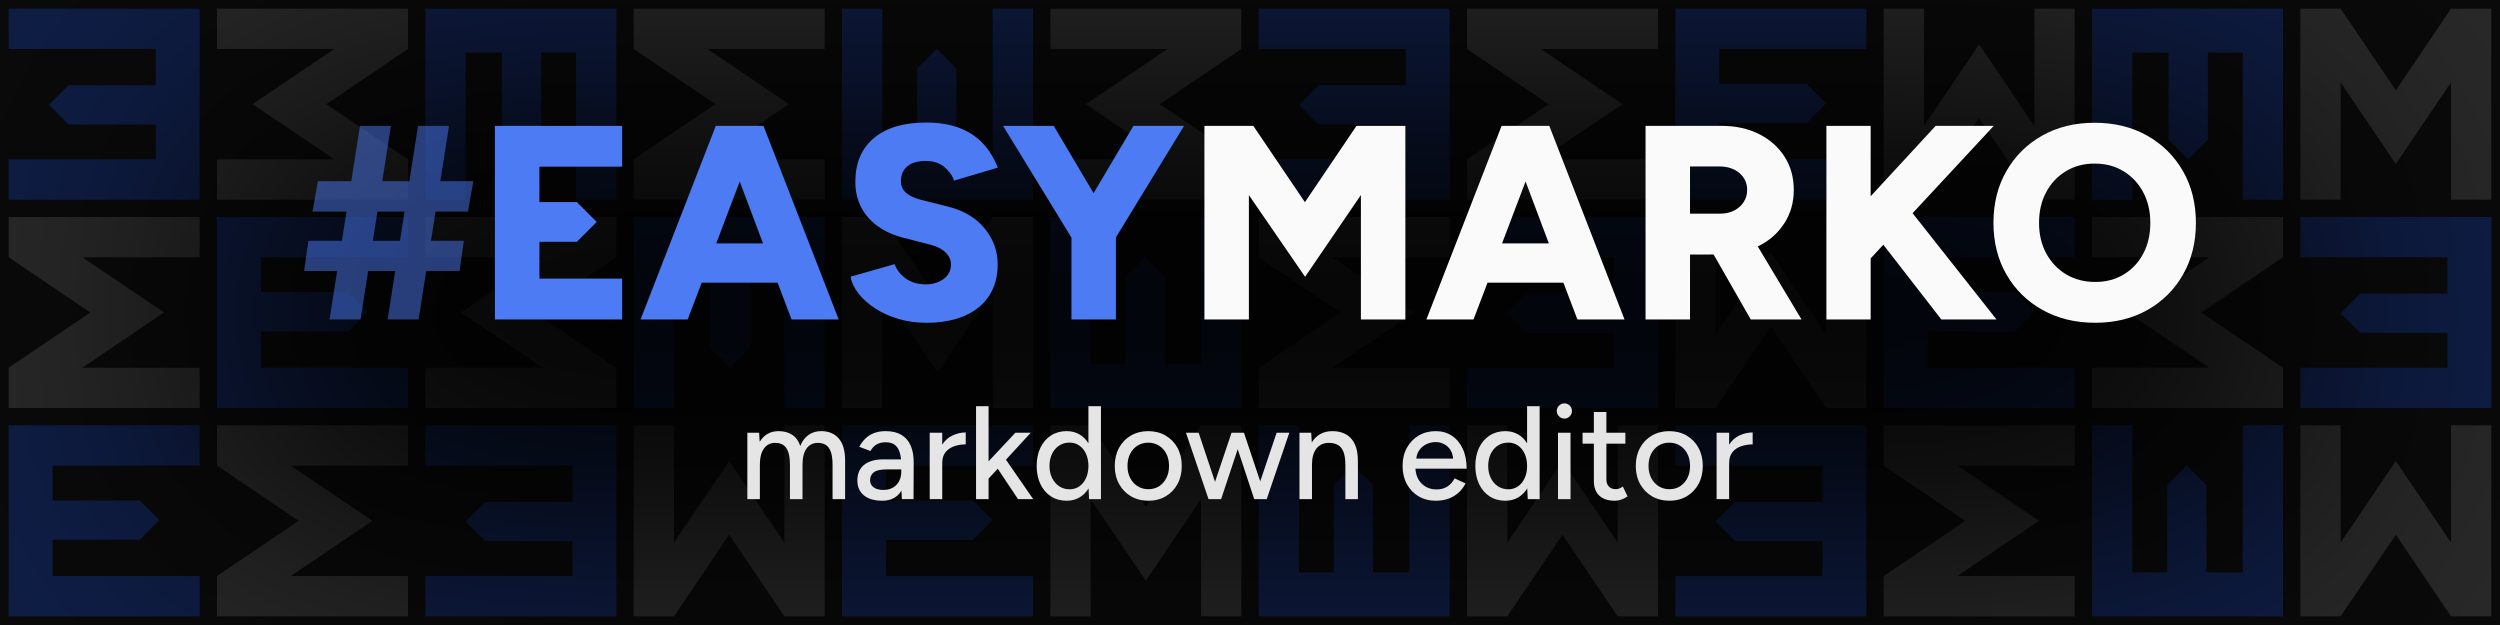
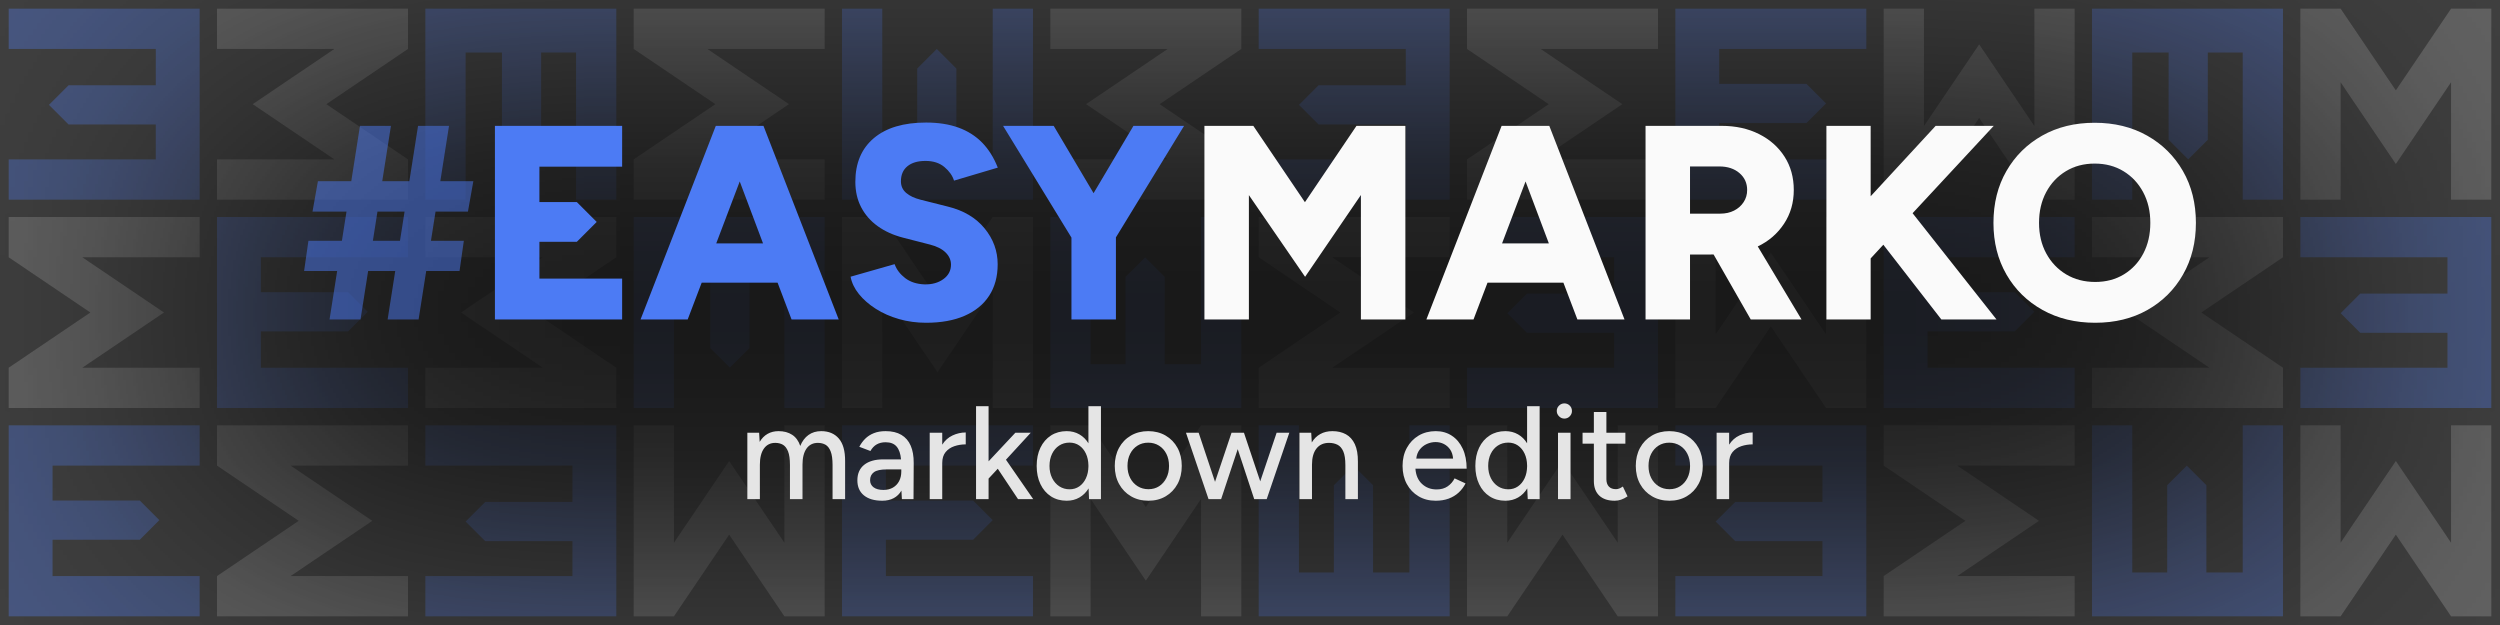
<svg xmlns="http://www.w3.org/2000/svg" viewBox="0 0 1600 400">
  <filter id="soften" x="-50%" y="-100%" width="200%" height="300%">
    <feGaussianBlur stdDeviation="110" />
  </filter>
-   <rect width="1600" height="400" fill="#0a0a0a" />
-   <g opacity="0.25">
-     <defs>
-       <path id="e" fill="#1f5dff" d="M-350-350H350v147.6H-189.2V-74.4H130.6L202.4 -2.6L130.6 69.2H-189.2V202.4H350v147.6H-350z" />
-       <path id="m" fill="#888" d="M-350 350V-350h147.6L0 -50.6L202.4 -350H350V350H202.4V-80.2L0 219.2L-202.4 -80.2V350z" />
-     </defs>
-     <use href="#e" transform="translate(66.66667 66.66667) rotate(180) scale(0.1746)" />
-     <use href="#m" transform="translate(200 66.66667) rotate(90) scale(0.1746)" />
-     <use href="#e" transform="translate(333.3333 66.66667) rotate(90) scale(0.1746)" />
-     <use href="#m" transform="translate(466.6667 66.66667) rotate(270) scale(0.1746)" />
-     <use href="#e" transform="translate(600 66.66667) rotate(270) scale(0.1746)" />
-     <use href="#m" transform="translate(733.3333 66.66667) rotate(90) scale(0.1746)" />
-     <use href="#e" transform="translate(866.6667 66.66667) rotate(180) scale(0.1746)" />
-     <use href="#m" transform="translate(1000 66.66667) rotate(270) scale(0.1746)" />
-     <use href="#e" transform="translate(1133.333 66.66667) scale(0.1746)" />
-     <use href="#m" transform="translate(1266.667 66.66667) rotate(180) scale(0.1746)" />
-     <use href="#e" transform="translate(1400 66.66667) rotate(90) scale(0.1746)" />
-     <use href="#m" transform="translate(1533.333 66.66667) scale(0.1746)" />
-     <use href="#m" transform="translate(66.66667 200) rotate(270) scale(0.1746)" />
-     <use href="#e" transform="translate(200 200) scale(0.1746)" />
-     <use href="#m" transform="translate(333.3333 200) rotate(90) scale(0.1746)" />
-     <use href="#e" transform="translate(466.6667 200) rotate(90) scale(0.1746)" />
-     <use href="#m" transform="translate(600 200) scale(0.1746)" />
-     <use href="#e" transform="translate(733.3333 200) rotate(270) scale(0.1746)" />
-     <use href="#m" transform="translate(866.6667 200) rotate(270) scale(0.1746)" />
-     <use href="#e" transform="translate(1000 200) rotate(180) scale(0.1746)" />
-     <use href="#m" transform="translate(1133.333 200) rotate(180) scale(0.1746)" />
-     <use href="#e" transform="translate(1266.667 200) scale(0.1746)" />
-     <use href="#m" transform="translate(1400 200) rotate(90) scale(0.1746)" />
-     <use href="#e" transform="translate(1533.333 200) rotate(180) scale(0.1746)" />
-     <use href="#e" transform="translate(66.66667 333.3333) scale(0.1746)" />
-     <use href="#m" transform="translate(200 333.3333) rotate(270) scale(0.1746)" />
-     <use href="#e" transform="translate(333.3333 333.3333) rotate(180) scale(0.1746)" />
-     <use href="#m" transform="translate(466.6667 333.3333) rotate(180) scale(0.1746)" />
-     <use href="#e" transform="translate(600 333.3333) scale(0.1746)" />
-     <use href="#m" transform="translate(733.3333 333.3333) scale(0.1746)" />
-     <use href="#e" transform="translate(866.6667 333.3333) rotate(270) scale(0.1746)" />
-     <use href="#m" transform="translate(1000 333.3333) rotate(180) scale(0.1746)" />
-     <use href="#e" transform="translate(1133.333 333.3333) rotate(180) scale(0.1746)" />
-     <use href="#m" transform="translate(1266.667 333.3333) rotate(270) scale(0.1746)" />
-     <use href="#e" transform="translate(1400 333.3333) rotate(270) scale(0.1746)" />
-     <use href="#m" transform="translate(1533.333 333.3333) rotate(180) scale(0.1746)" />
+   <g opacity="0.75">
+     <rect width="1600" height="400" fill="#000" />
+     <g opacity="0.35">
+       <defs>
+         <path id="e" fill="#1f5dff" d="M-350-350H350v147.6H-189.2V-74.4H130.6L202.4 -2.6L130.6 69.2H-189.2V202.4H350v147.6H-350z" />
+         <path id="m" fill="#888" d="M-350 350V-350h147.6L0 -50.6L202.4 -350H350V350H202.4V-80.2L0 219.2L-202.4 -80.2V350z" />
+       </defs>
+       <use href="#e" transform="translate(66.66667 66.66667) rotate(180) scale(0.1746)" />
+       <use href="#m" transform="translate(200 66.66667) rotate(90) scale(0.1746)" />
+       <use href="#e" transform="translate(333.3333 66.66667) rotate(90) scale(0.1746)" />
+       <use href="#m" transform="translate(466.6667 66.66667) rotate(270) scale(0.1746)" />
+       <use href="#e" transform="translate(600 66.66667) rotate(270) scale(0.1746)" />
+       <use href="#m" transform="translate(733.3333 66.66667) rotate(90) scale(0.1746)" />
+       <use href="#e" transform="translate(866.6667 66.66667) rotate(180) scale(0.1746)" />
+       <use href="#m" transform="translate(1000 66.66667) rotate(270) scale(0.1746)" />
+       <use href="#e" transform="translate(1133.333 66.66667) scale(0.1746)" />
+       <use href="#m" transform="translate(1266.667 66.66667) rotate(180) scale(0.1746)" />
+       <use href="#e" transform="translate(1400 66.66667) rotate(90) scale(0.1746)" />
+       <use href="#m" transform="translate(1533.333 66.66667) scale(0.1746)" />
+       <use href="#m" transform="translate(66.66667 200) rotate(270) scale(0.1746)" />
+       <use href="#e" transform="translate(200 200) scale(0.1746)" />
+       <use href="#m" transform="translate(333.3333 200) rotate(90) scale(0.1746)" />
+       <use href="#e" transform="translate(466.6667 200) rotate(90) scale(0.1746)" />
+       <use href="#m" transform="translate(600 200) scale(0.1746)" />
+       <use href="#e" transform="translate(733.3333 200) rotate(270) scale(0.1746)" />
+       <use href="#m" transform="translate(866.6667 200) rotate(270) scale(0.1746)" />
+       <use href="#e" transform="translate(1000 200) rotate(180) scale(0.1746)" />
+       <use href="#m" transform="translate(1133.333 200) rotate(180) scale(0.1746)" />
+       <use href="#e" transform="translate(1266.667 200) scale(0.1746)" />
+       <use href="#m" transform="translate(1400 200) rotate(90) scale(0.1746)" />
+       <use href="#e" transform="translate(1533.333 200) rotate(180) scale(0.1746)" />
+       <use href="#e" transform="translate(66.66667 333.3333) scale(0.1746)" />
+       <use href="#m" transform="translate(200 333.3333) rotate(270) scale(0.1746)" />
+       <use href="#e" transform="translate(333.3333 333.3333) rotate(180) scale(0.1746)" />
+       <use href="#m" transform="translate(466.6667 333.3333) rotate(180) scale(0.1746)" />
+       <use href="#e" transform="translate(600 333.3333) scale(0.1746)" />
+       <use href="#m" transform="translate(733.3333 333.3333) scale(0.1746)" />
+       <use href="#e" transform="translate(866.6667 333.3333) rotate(270) scale(0.1746)" />
+       <use href="#m" transform="translate(1000 333.3333) rotate(180) scale(0.1746)" />
+       <use href="#e" transform="translate(1133.333 333.3333) rotate(180) scale(0.1746)" />
+       <use href="#m" transform="translate(1266.667 333.3333) rotate(270) scale(0.1746)" />
+       <use href="#e" transform="translate(1400 333.3333) rotate(270) scale(0.1746)" />
+       <use href="#m" transform="translate(1533.333 333.3333) rotate(180) scale(0.1746)" />
+     </g>
+     <rect x="140" y="40" width="1320" height="320" fill="#000" fill-opacity="0.7" filter="url(#soften)" />
  </g>
-   <rect x="140" y="40" width="1320" height="320" fill="#000" fill-opacity="0.95" filter="url(#soften)" />
+   <rect x="140" y="40" width="1320" height="320" fill="#000" fill-opacity="0.7" filter="url(#soften)" />
  <path fill="#4c7bf4" fill-opacity="0.5" d="M248.08 204.45L267.55 80.55L287.37 80.55L267.9 204.45L248.08 204.45ZM194.62 173.44L197.39 154.11L296.86 154.11L294.1 173.44L194.62 173.44ZM210.91 204.45L230.38 80.55L250.2 80.55L230.73 204.45L210.91 204.45ZM200.01 135.42L203.47 115.95L302.95 115.95L299.48 135.42L200.01 135.42Z" />
  <path fill="#4c7bf4" d="M316.75 204.45L316.75 80.55L398.17 80.55L398.17 106.68L345.22 106.68L345.22 129.33L369.18 129.33L381.89 142.04L369.18 154.75L345.22 154.75L345.22 178.32L398.17 178.32L398.17 204.45ZM409.96 204.45L458.11 80.55L488.62 80.55L536.77 204.45L506.6 204.45L497.65 180.91L449.08 180.91L440.12 204.45L409.96 204.45ZM458.39 155.77L488.34 155.77L473.43 116.13L458.39 155.77ZM592.66 206.57Q583.64 206.57 575.4 204.22Q567.17 201.87 560.59 197.69Q554.01 193.51 549.74 188.24Q545.47 182.96 544.38 177.09L572.55 169.05Q574.43 174.25 579.32 177.99Q584.2 181.72 591.71 182.01Q598.93 182.15 603.78 178.63Q608.63 175.1 608.63 169.37Q608.63 164.98 605.19 161.6Q601.76 158.22 595.28 156.55L577.9 152.09Q568.63 149.69 561.78 144.78Q554.93 139.88 551.17 132.69Q547.42 125.51 547.42 116.34Q547.42 98.43 559.24 88.43Q571.07 78.43 592.7 78.43Q604.49 78.43 613.41 81.67Q622.33 84.9 628.58 91.29Q634.82 97.68 638.58 107.28L610.57 115.6Q609.09 110.82 604.43 106.91Q599.78 102.99 592.34 102.99Q584.91 102.99 580.75 106.39Q576.59 109.79 576.59 116.06Q576.59 120.55 579.92 123.44Q583.25 126.32 589.16 127.81L606.68 132.23Q621.76 135.95 630.13 146.16Q638.51 156.38 638.51 169.19Q638.51 180.84 633.09 189.21Q627.67 197.58 617.41 202.08Q607.14 206.57 592.66 206.57ZM685.73 204.45L685.73 152.06L641.97 80.55L674.37 80.55L699.89 123.63L725.41 80.55L757.8 80.55L714.19 151.92L714.19 204.45L685.73 204.45Z" />
  <path fill="#fafafa" d="M770.83 204.45L770.83 80.55L802.12 80.55L835.15 129.4L868.15 80.55L899.44 80.55L899.44 204.45L870.98 204.45L870.98 124.8L835.26 177.16L799.29 124.87L799.29 204.45L770.83 204.45ZM912.89 204.45L961.03 80.55L991.55 80.55L1039.69 204.45L1009.53 204.45L1000.58 180.91L952.01 180.91L943.05 204.45L912.89 204.45ZM961.32 155.77L991.27 155.77L976.36 116.13L961.32 155.77ZM1053.15 204.45L1053.15 80.55L1101.82 80.55Q1115.34 80.55 1125.79 85.81Q1136.23 91.06 1142.12 100.29Q1148.02 109.51 1148.02 121.58Q1148.02 133.79 1141.75 143.24Q1135.49 152.7 1124.97 157.72L1152.97 204.45L1120.48 204.45L1096.69 162.85Q1095.59 162.89 1094.49 162.89Q1093.4 162.89 1092.3 162.89L1081.61 162.89L1081.61 204.45L1053.15 204.45ZM1081.61 136.73L1101.01 136.73Q1105.96 136.73 1109.8 134.78Q1113.64 132.84 1115.91 129.38Q1118.18 125.93 1118.18 121.58Q1118.18 114.99 1113.24 110.76Q1108.3 106.53 1100.4 106.53L1081.61 106.53L1081.61 136.73ZM1168.9 204.45L1168.9 80.55L1197.22 80.55L1197.22 125.61L1238.82 80.55L1275.99 80.55L1224.06 136.45L1277.76 204.45L1242.46 204.45L1205.33 156.62L1197.22 165.4L1197.22 204.45L1168.9 204.45ZM1340.91 206.57Q1321.89 206.57 1307.19 198.36Q1292.48 190.15 1284.15 175.73Q1275.81 161.31 1275.81 142.66Q1275.81 123.84 1284.13 109.42Q1292.45 94.99 1307.02 86.78Q1321.58 78.57 1340.59 78.57Q1359.59 78.57 1374.18 86.8Q1388.77 95.03 1397.07 109.45Q1405.38 123.88 1405.38 142.64Q1405.38 161.29 1397.14 175.72Q1388.91 190.15 1374.4 198.36Q1359.88 206.57 1340.91 206.57ZM1340.95 180.45Q1351.34 180.45 1359.29 175.6Q1367.25 170.75 1371.73 162.23Q1376.21 153.71 1376.21 142.63Q1376.21 131.56 1371.62 123Q1367.04 114.44 1359.04 109.57Q1351.05 104.69 1340.57 104.69Q1330.22 104.69 1322.18 109.56Q1314.14 114.42 1309.56 122.97Q1304.98 131.52 1304.98 142.62Q1304.98 153.72 1309.62 162.24Q1314.26 170.75 1322.34 175.6Q1330.43 180.45 1340.95 180.45Z" />
  <path fill="#e5e5e5" d="M478.3 319.45L478.3 276.95L485.84 276.95L486.19 282.8Q488.17 279.44 491.24 277.68Q494.3 275.93 498.3 275.93Q503.38 275.93 506.97 278.26Q510.55 280.58 512.16 285.4Q514.02 280.81 517.44 278.37Q520.86 275.93 525.57 275.93Q532.78 275.93 536.86 280.67Q540.93 285.4 540.87 295.14L540.87 319.45L532.84 319.45L532.84 297.69Q532.84 291.95 531.62 288.89Q530.41 285.83 528.34 284.65Q526.28 283.47 523.57 283.44Q518.83 283.39 516.21 287.04Q513.6 290.69 513.6 297.39L513.6 319.45L505.57 319.45L505.57 297.69Q505.57 291.95 504.35 288.89Q503.13 285.83 501.07 284.65Q499.01 283.47 496.3 283.44Q491.56 283.39 488.94 287.04Q486.32 290.69 486.32 297.39L486.32 319.45L478.3 319.45ZM564.69 320.47Q557.13 320.47 552.92 317.05Q548.72 313.63 548.72 307.46Q548.72 300.93 553.09 297.47Q557.46 294 565.3 294L576.66 294Q576.2 288.58 573.84 285.81Q571.49 283.04 566.8 283.04Q563.51 283.04 561.1 284.41Q558.69 285.78 557.07 288.64L549.96 285.95Q551.46 283.05 553.73 280.79Q556.01 278.53 559.24 277.23Q562.47 275.93 566.8 275.93Q572.86 275.93 576.87 278.31Q580.87 280.68 582.84 285.21Q584.81 289.74 584.77 296.3L584.65 319.45L577.21 319.45L576.91 313.99Q575.12 317.1 572.03 318.78Q568.94 320.47 564.69 320.47ZM565.41 313.56Q568.84 313.56 571.43 312.09Q574.01 310.61 575.42 307.95Q576.83 305.29 576.83 301.75L576.83 300.42L567.53 300.42Q561.69 300.42 559.28 302.23Q556.86 304.03 556.86 307.3Q556.86 310.24 559.12 311.9Q561.37 313.56 565.41 313.56ZM595.01 319.45L595.01 276.95L603.03 276.95L603.03 284.58Q605.57 280.58 609.64 278.68Q613.7 276.78 618.07 276.78L618.07 284.4Q614.26 284.4 610.82 285.55Q607.38 286.7 605.2 289.32Q603.03 291.95 603.03 296.36L603.03 319.45L595.01 319.45ZM624.67 319.45L624.67 259.95L632.69 259.95L632.69 295.25L649.83 276.95L659.68 276.95L643.81 294.22L661.26 319.45L651.54 319.45L638.57 299.99L632.69 306.29L632.69 319.45L624.67 319.45ZM682.68 320.47Q676.95 320.47 672.62 317.68Q668.3 314.9 665.88 309.85Q663.47 304.81 663.47 298.2Q663.47 291.51 665.88 286.51Q668.3 281.5 672.62 278.72Q676.95 275.93 682.68 275.93Q687.21 275.93 690.78 277.99Q694.36 280.04 696.59 283.71L696.59 259.95L704.61 259.95L704.61 319.45L696.99 319.45L696.69 312.57Q694.45 316.28 690.85 318.38Q687.25 320.47 682.68 320.47ZM684.57 313.15Q688.05 313.15 690.73 311.3Q693.41 309.45 694.96 306.15Q696.52 302.85 696.59 298.65L696.59 297.81Q696.52 293.55 694.96 290.26Q693.41 286.97 690.72 285.12Q688.02 283.27 684.49 283.27Q680.75 283.27 677.85 285.17Q674.95 287.07 673.32 290.45Q671.69 293.82 671.69 298.2Q671.69 302.58 673.36 305.95Q675.04 309.33 677.94 311.24Q680.84 313.15 684.57 313.15ZM735.02 320.47Q728.71 320.47 723.84 317.62Q718.97 314.77 716.21 309.76Q713.45 304.75 713.45 298.2Q713.45 291.65 716.17 286.64Q718.88 281.63 723.75 278.78Q728.62 275.93 734.84 275.93Q741.15 275.93 746.02 278.78Q750.89 281.63 753.61 286.64Q756.33 291.65 756.33 298.2Q756.33 304.75 753.61 309.76Q750.89 314.77 746.07 317.62Q741.25 320.47 735.02 320.47ZM735.02 313.09Q738.9 313.09 741.85 311.18Q744.8 309.28 746.49 305.93Q748.18 302.59 748.18 298.2Q748.18 293.81 746.49 290.47Q744.8 287.12 741.77 285.22Q738.74 283.31 734.85 283.31Q730.96 283.31 727.97 285.22Q724.98 287.12 723.29 290.46Q721.59 293.81 721.59 298.19Q721.59 302.58 723.32 305.92Q725.04 309.27 728.08 311.18Q731.11 313.09 735.02 313.09ZM773.47 319.45L759.02 276.95L767.14 276.95L777.62 308.38L788.18 276.95L796.13 276.95L806.55 308.06L817.04 276.95L825.16 276.95L810.69 319.45L802.7 319.45L792.14 287.45L781.52 319.45L773.47 319.45ZM831.65 319.45L831.65 276.95L839.18 276.95L839.54 283.17Q841.64 279.65 844.98 277.79Q848.31 275.93 852.73 275.93Q857.74 275.93 861.41 277.95Q865.08 279.97 867.1 284.28Q869.12 288.59 869.06 295.56L869.06 319.45L861.04 319.45L861.04 297.69Q861.04 291.95 859.7 288.89Q858.36 285.83 856.02 284.65Q853.69 283.47 850.68 283.44Q845.45 283.39 842.56 287.04Q839.67 290.69 839.67 297.39L839.67 319.45L831.65 319.45ZM918.84 320.47Q912.64 320.47 907.86 317.62Q903.08 314.77 900.36 309.76Q897.64 304.75 897.64 298.2Q897.64 291.65 900.38 286.64Q903.12 281.63 907.91 278.78Q912.71 275.93 918.9 275.93Q924.73 275.93 929.18 278.86Q933.63 281.79 936.15 287.18Q938.66 292.57 938.66 299.93L905.87 299.93Q906.29 306.18 910.08 309.71Q913.86 313.24 919.41 313.24Q923.64 313.24 926.5 311.26Q929.35 309.28 930.94 306.15L937.95 309.39Q936.26 312.74 933.54 315.25Q930.83 317.75 927.14 319.11Q923.45 320.47 918.84 320.47ZM906.42 293.51L929.97 293.51Q929.71 290.12 928.14 287.77Q926.56 285.43 924.11 284.17Q921.67 282.92 918.74 282.92Q915.89 282.92 913.16 284.15Q910.43 285.39 908.6 287.76Q906.76 290.13 906.42 293.51ZM963.43 320.47Q957.7 320.47 953.38 317.68Q949.05 314.9 946.64 309.85Q944.22 304.81 944.22 298.2Q944.22 291.51 946.64 286.51Q949.05 281.5 953.38 278.72Q957.7 275.93 963.43 275.93Q967.96 275.93 971.54 277.99Q975.11 280.04 977.34 283.71L977.34 259.95L985.37 259.95L985.37 319.45L977.75 319.45L977.44 312.57Q975.21 316.28 971.61 318.38Q968.01 320.47 963.43 320.47ZM965.33 313.15Q968.8 313.15 971.48 311.3Q974.16 309.45 975.72 306.15Q977.27 302.85 977.34 298.65L977.34 297.81Q977.27 293.55 975.72 290.26Q974.16 286.97 971.47 285.12Q968.78 283.27 965.24 283.27Q961.51 283.27 958.61 285.17Q955.71 287.07 954.07 290.45Q952.44 293.82 952.44 298.2Q952.44 302.58 954.12 305.95Q955.79 309.33 958.69 311.24Q961.59 313.15 965.33 313.15ZM997.12 319.45L997.12 276.95L1005.14 276.95L1005.14 319.45L997.12 319.45ZM1001.19 267.9Q999.24 267.9 997.79 266.44Q996.33 264.98 996.33 263.04Q996.33 261.01 997.79 259.59Q999.24 258.17 1001.19 258.17Q1003.22 258.17 1004.64 259.59Q1006.05 261.01 1006.05 263.04Q1006.05 264.98 1004.64 266.44Q1003.22 267.9 1001.19 267.9ZM1033.44 320.47Q1026.99 320.47 1023.53 317.18Q1020.07 313.9 1020.07 307.84L1020.07 283.94L1012.84 283.94L1012.84 276.95L1020.07 276.95L1020.07 263.69L1028.09 263.69L1028.09 276.95L1040.24 276.95L1040.24 283.94L1028.09 283.94L1028.09 306.64Q1028.09 309.75 1029.68 311.41Q1031.27 313.07 1034.22 313.07Q1035.14 313.07 1036.13 312.73Q1037.12 312.4 1038.63 311.37L1041.63 317.69Q1039.43 319.14 1037.44 319.81Q1035.44 320.47 1033.44 320.47ZM1068.47 320.47Q1062.16 320.47 1057.29 317.62Q1052.43 314.77 1049.66 309.76Q1046.9 304.75 1046.9 298.2Q1046.9 291.65 1049.62 286.64Q1052.34 281.63 1057.2 278.78Q1062.07 275.93 1068.3 275.93Q1074.61 275.93 1079.48 278.78Q1084.34 281.63 1087.06 286.64Q1089.78 291.65 1089.78 298.2Q1089.78 304.75 1087.06 309.76Q1084.35 314.77 1079.52 317.62Q1074.7 320.47 1068.47 320.47ZM1068.47 313.09Q1072.36 313.09 1075.31 311.18Q1078.26 309.28 1079.95 305.93Q1081.64 302.59 1081.64 298.2Q1081.64 293.81 1079.94 290.47Q1078.25 287.12 1075.22 285.22Q1072.2 283.31 1068.31 283.31Q1064.42 283.31 1061.43 285.22Q1058.44 287.12 1056.74 290.46Q1055.05 293.81 1055.05 298.19Q1055.05 302.58 1056.77 305.92Q1058.49 309.27 1061.53 311.18Q1064.57 313.09 1068.47 313.09ZM1098.63 319.45L1098.63 276.95L1106.65 276.95L1106.65 284.58Q1109.19 280.58 1113.26 278.68Q1117.33 276.78 1121.7 276.78L1121.7 284.4Q1117.89 284.4 1114.44 285.55Q1111 286.7 1108.83 289.32Q1106.65 291.95 1106.65 296.36L1106.65 319.45L1098.63 319.45Z" />
</svg>
